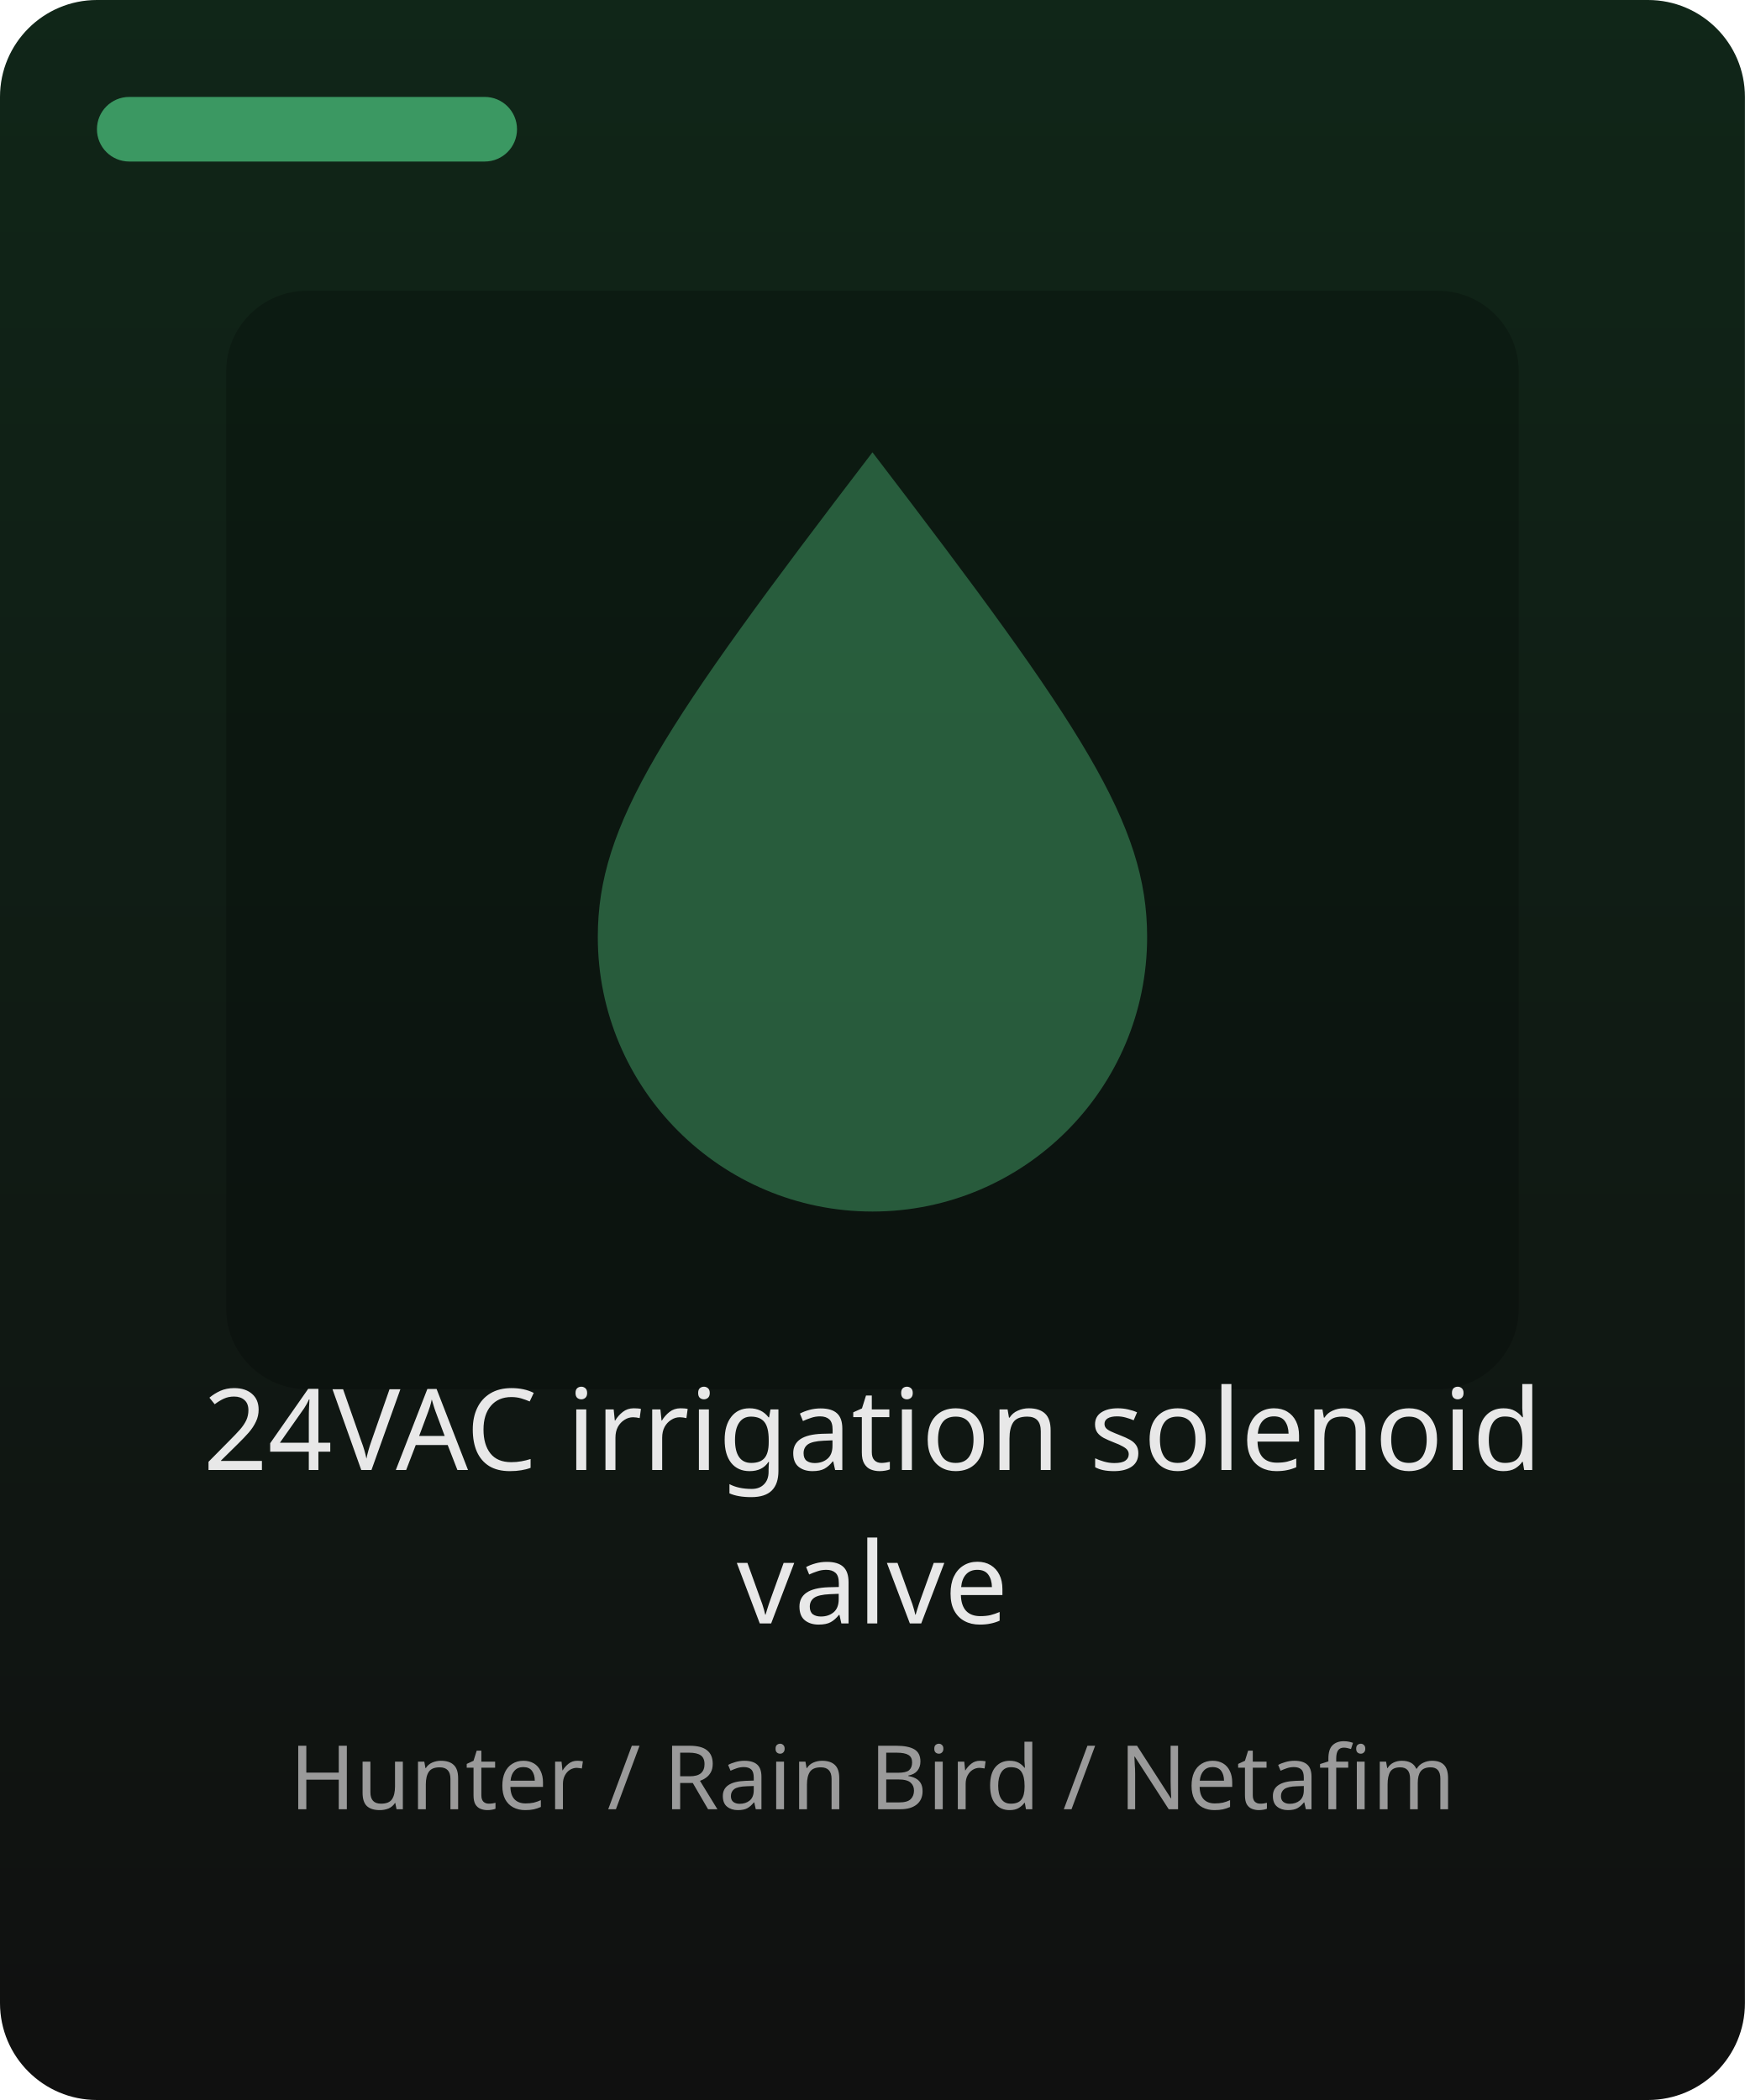
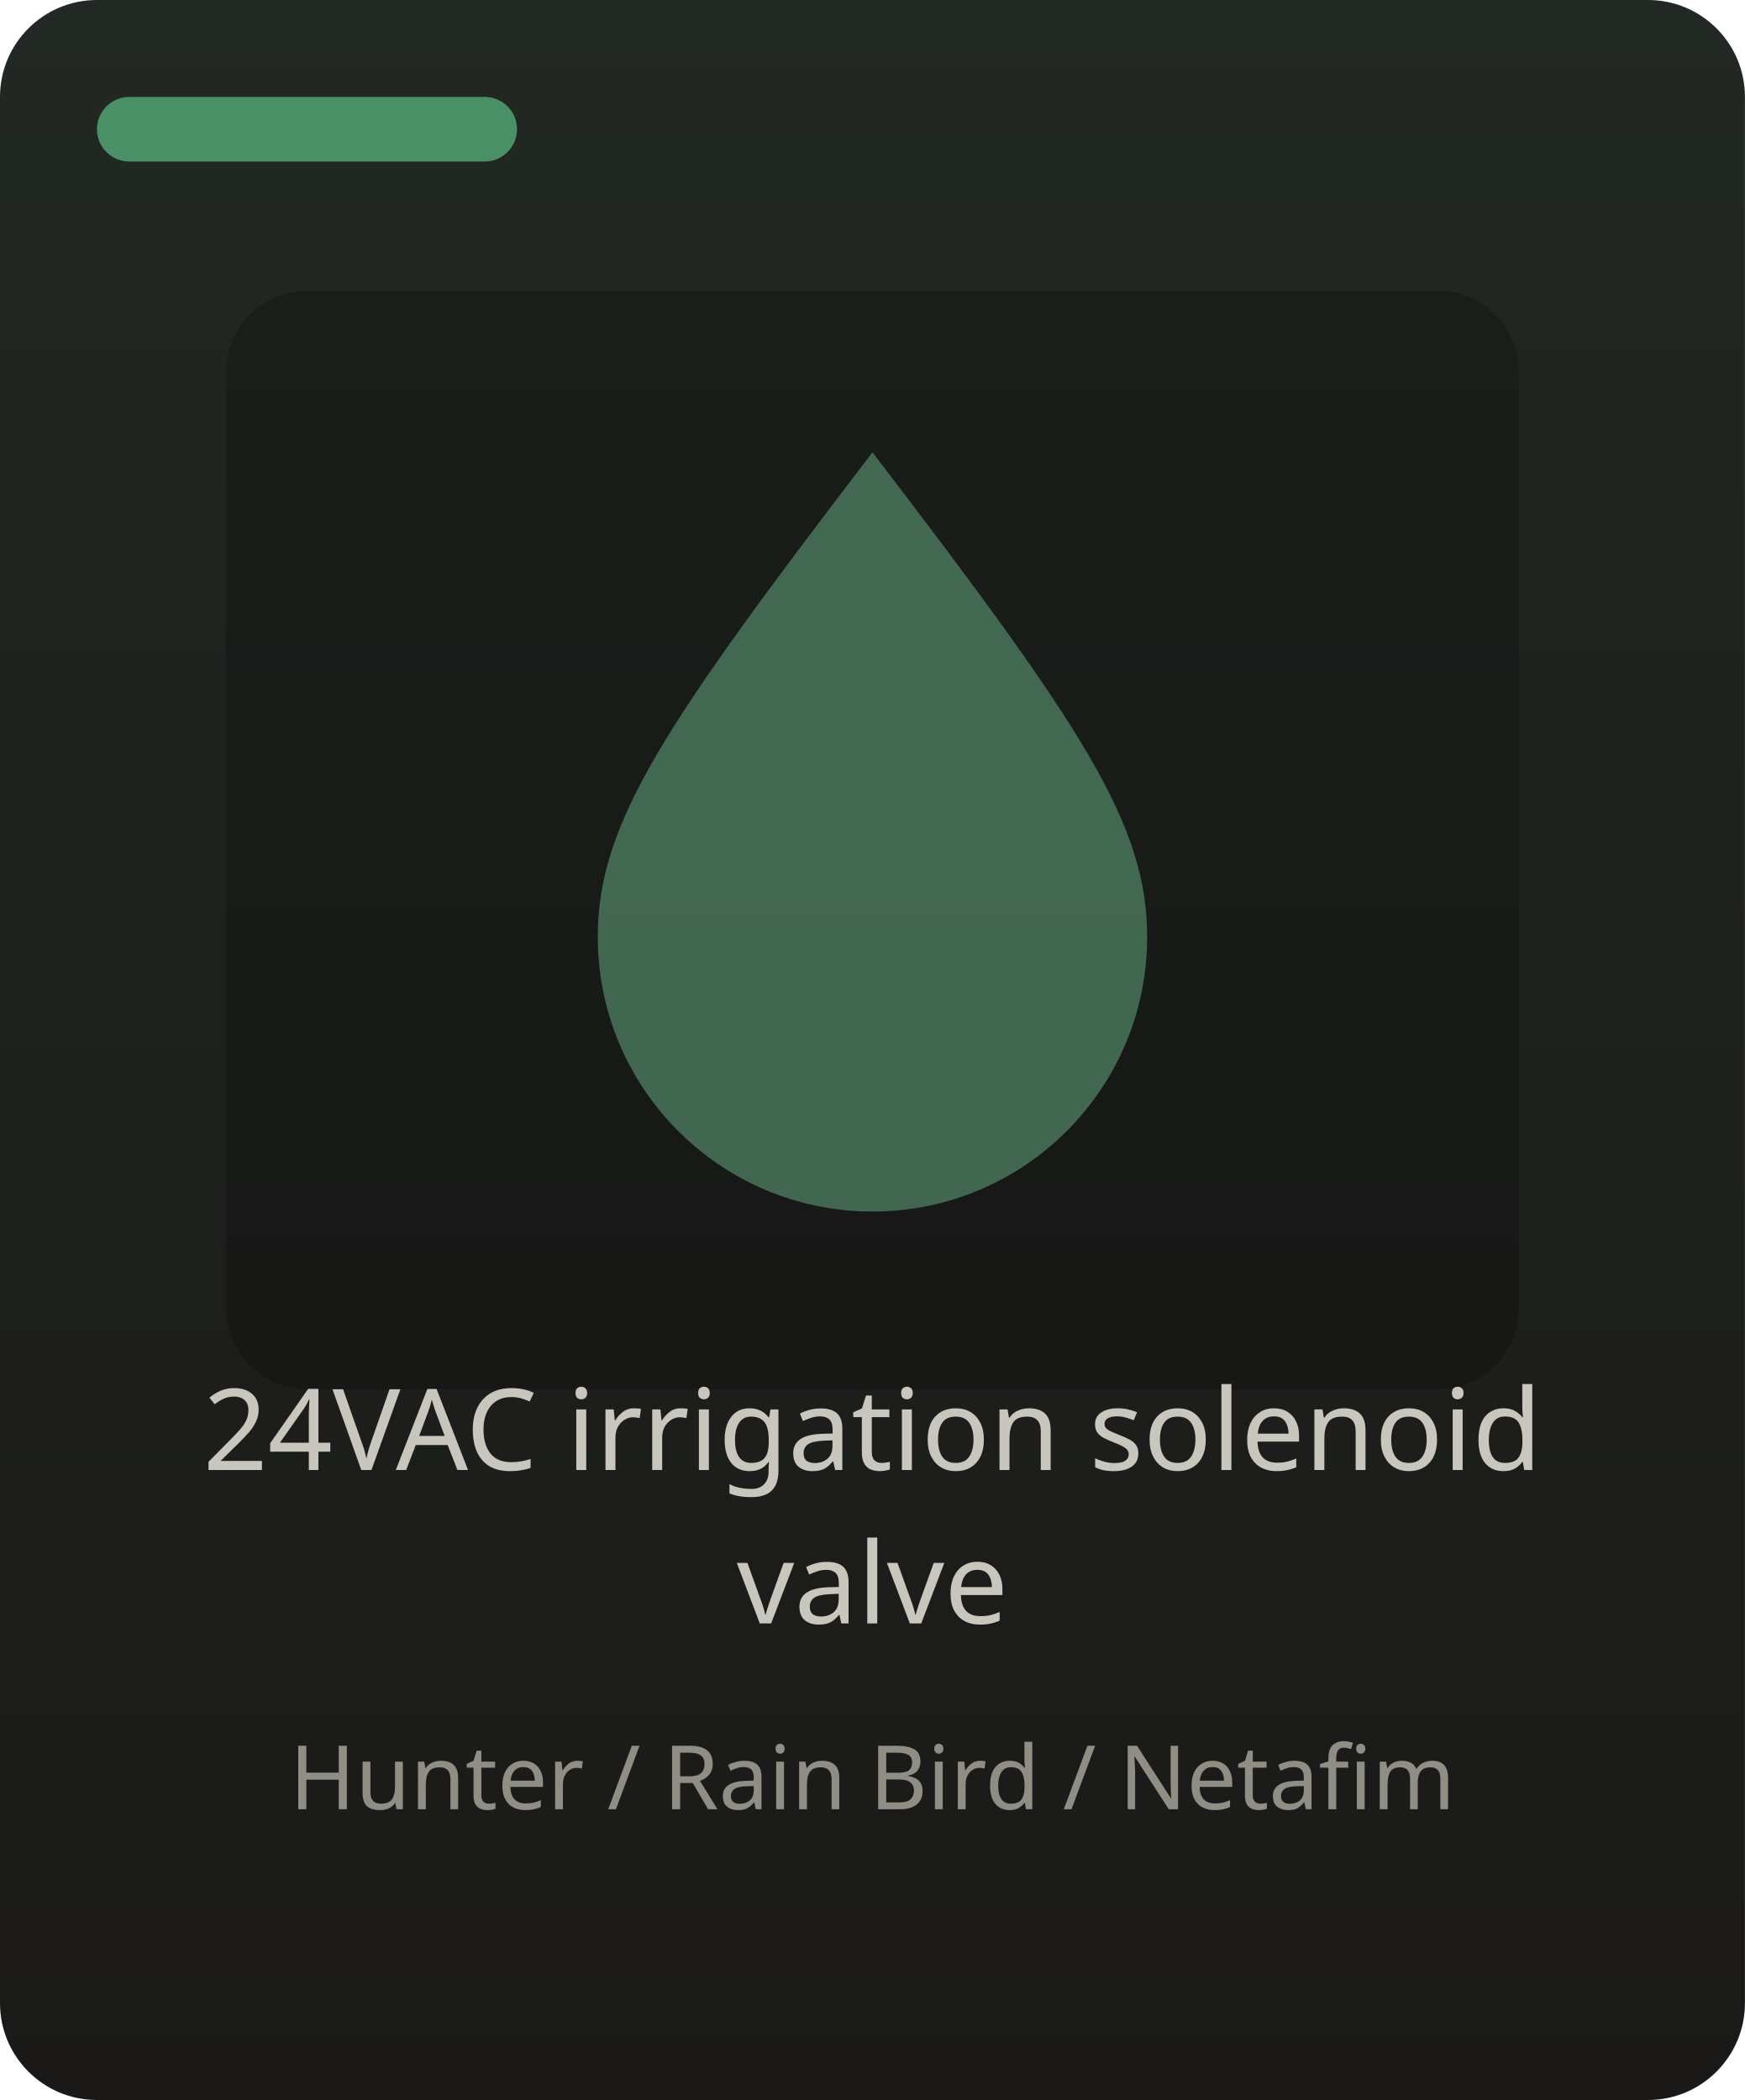
<svg xmlns="http://www.w3.org/2000/svg" viewBox="0 0 216 260" width="216" height="260" role="img" aria-label="24VAC irrigation solenoid valve">
  <defs>
    <linearGradient id="g" x1="0" y1="0" x2="0" y2="1">
-       <stop offset="0" stop-color="#102618" />
-       <stop offset="1" stop-color="#101010" />
+       <stop offset="0" stop-color="#222823" />
+       <stop offset="1" stop-color="#1a1918" />
    </linearGradient>
  </defs>
  <rect width="216" height="260" rx="12" fill="url(#g)" />
  <rect x="28" y="36" width="160" height="136" rx="10" fill="#000" opacity=".22" />
-   <path d="M108 56 c26 34 34 46 34 60 a34 34 0 0 1-68 0 c0-14 8-26 34-60z" fill="#3a8a5a" opacity=".6" />
-   <rect x="12" y="12" width="52" height="8" rx="4" fill="#3fa46a" opacity=".9" />
-   <text x="108" y="182" text-anchor="middle" font-size="14" fill="#e8e8e8" font-family="ui-sans-serif,system-ui,sans-serif">24VAC irrigation solenoid</text>
-   <text x="108" y="201" text-anchor="middle" font-size="14" fill="#e8e8e8" font-family="ui-sans-serif,system-ui,sans-serif">valve</text>
-   <text x="108" y="224" text-anchor="middle" font-size="11" fill="#9a9a9a" font-family="ui-sans-serif,system-ui,sans-serif">Hunter / Rain Bird / Netafim</text>
+   <path d="M108 56 c26 34 34 46 34 60 a34 34 0 0 1-68 0 c0-14 8-26 34-60z" fill="#5f9b78" opacity=".6" />
+   <rect x="12" y="12" width="52" height="8" rx="4" fill="#4f9b6f" opacity=".9" />
+   <text x="108" y="182" text-anchor="middle" font-size="14" fill="#c9c6bd" font-family="ui-sans-serif,system-ui,sans-serif">24VAC irrigation solenoid</text>
+   <text x="108" y="201" text-anchor="middle" font-size="14" fill="#c9c6bd" font-family="ui-sans-serif,system-ui,sans-serif">valve</text>
+   <text x="108" y="224" text-anchor="middle" font-size="11" fill="#908d85" font-family="ui-sans-serif,system-ui,sans-serif">Hunter / Rain Bird / Netafim</text>
</svg>
